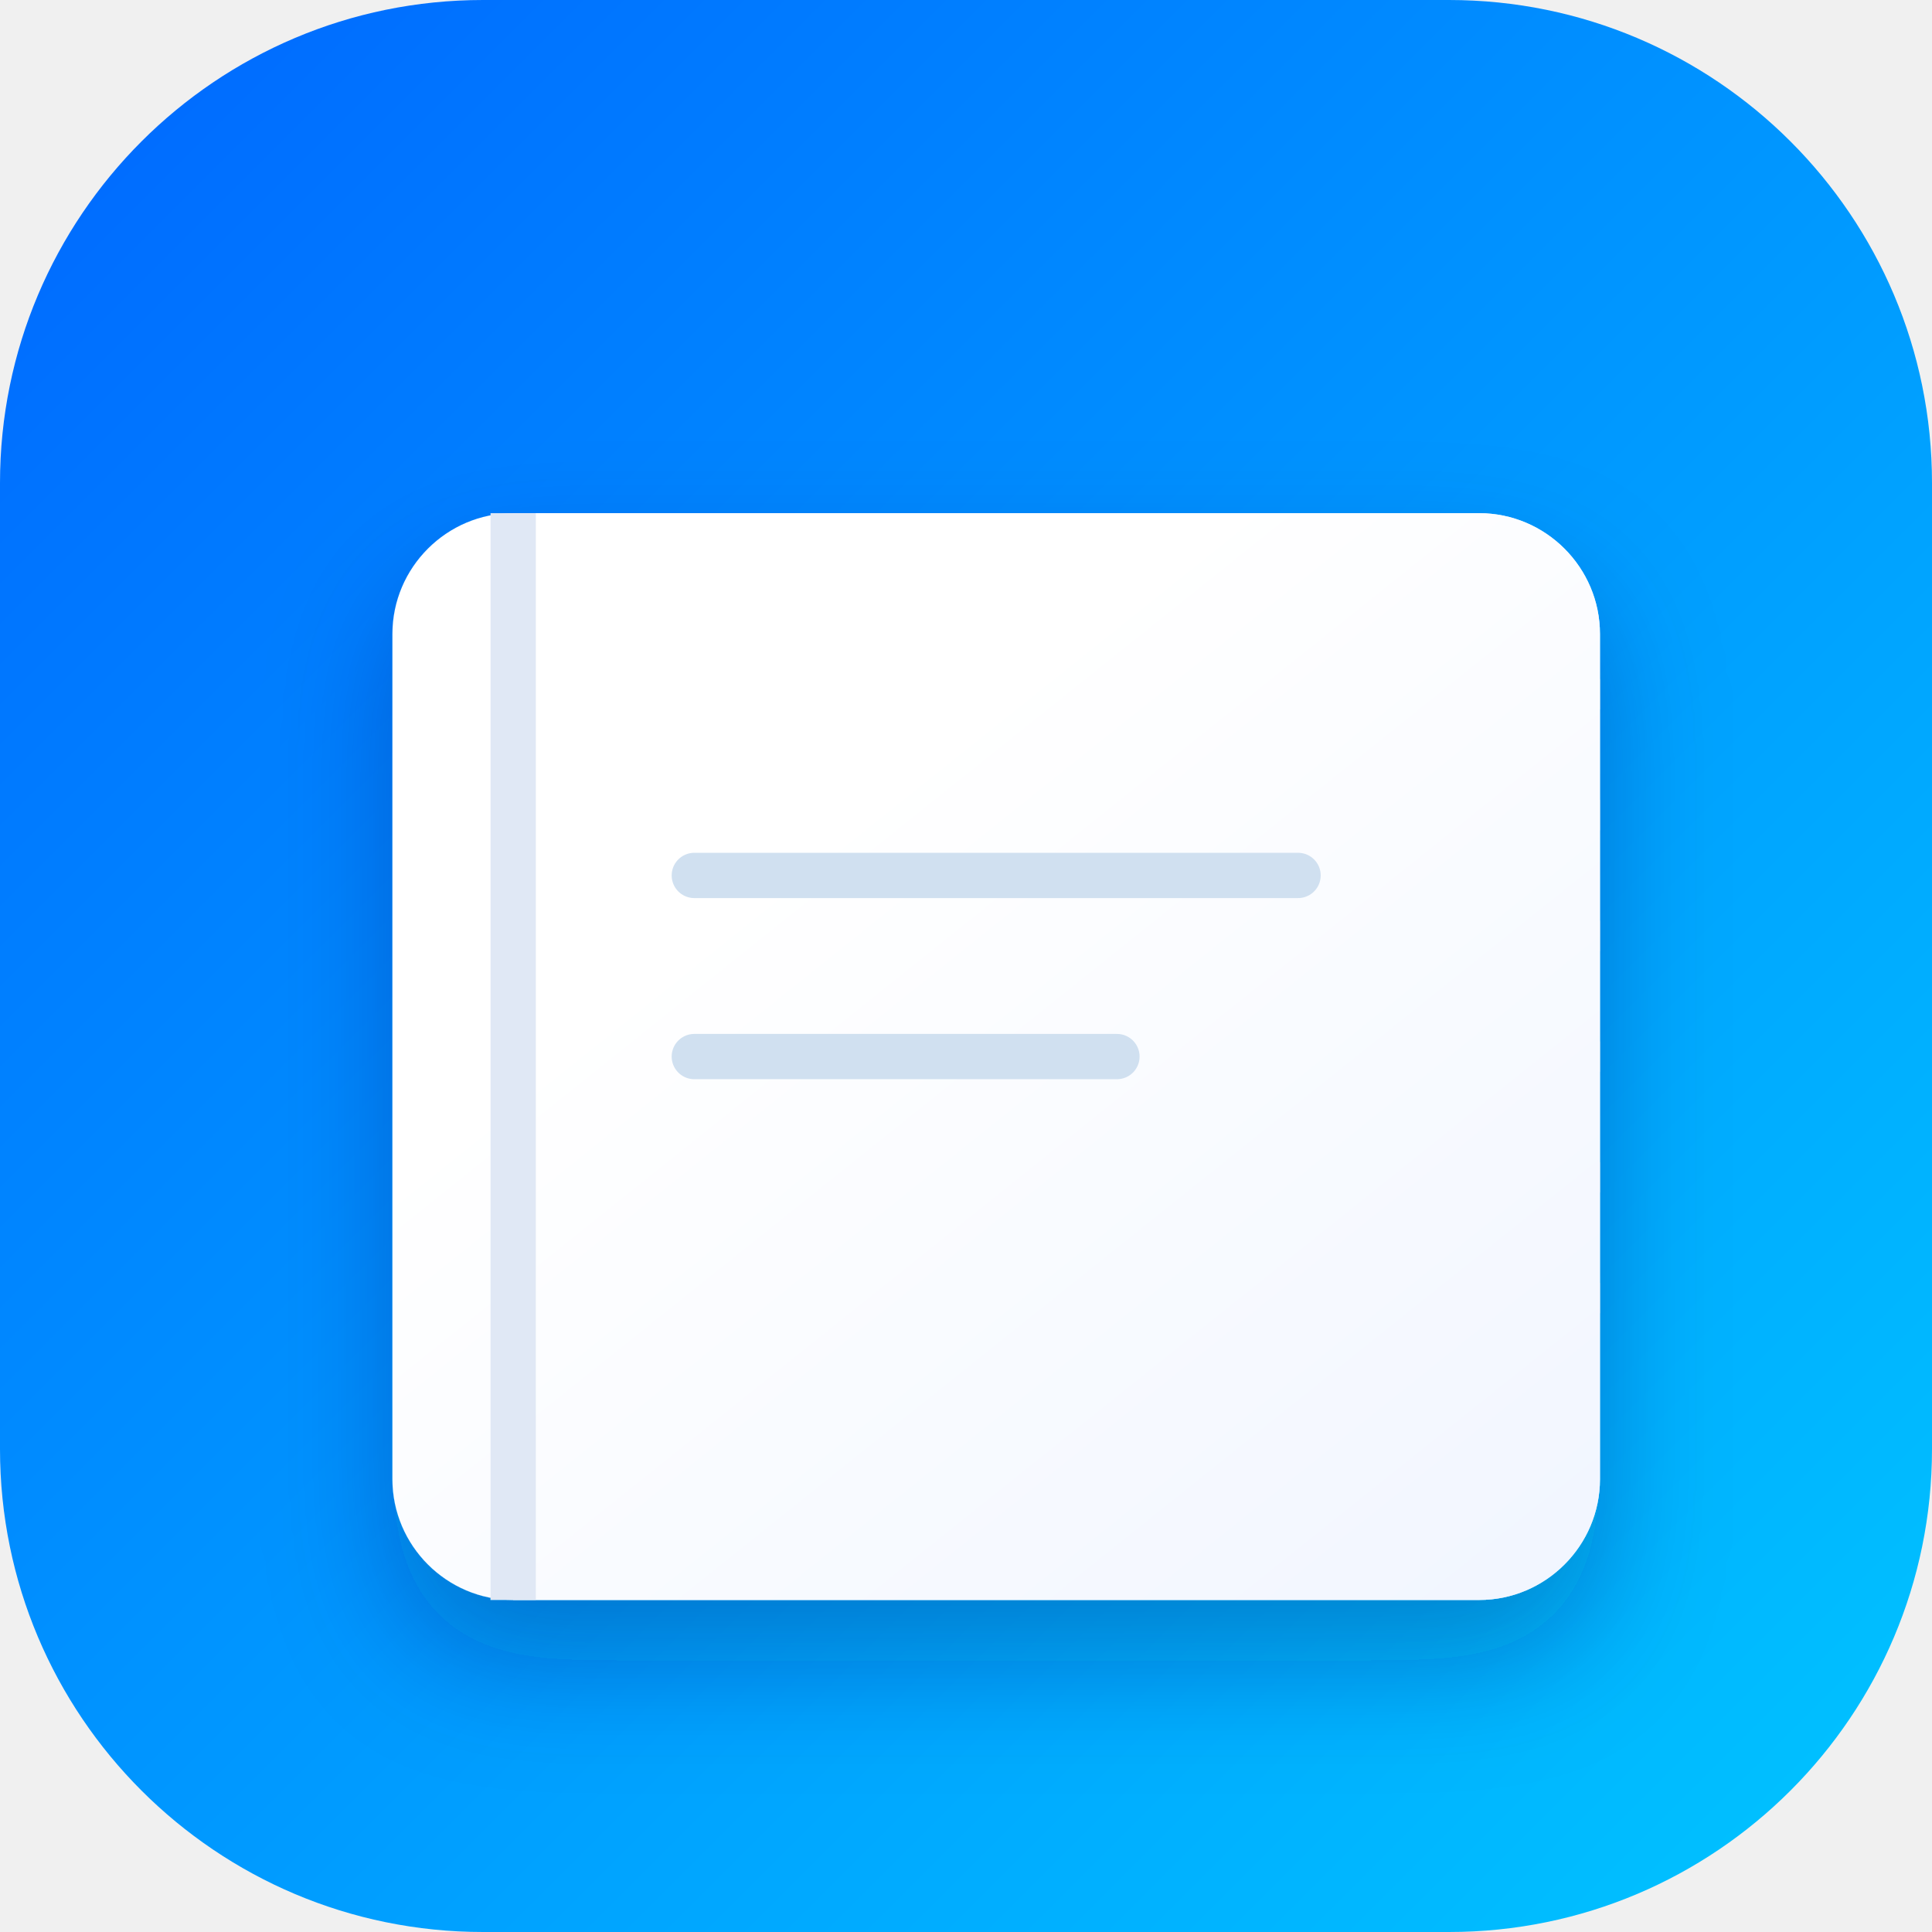
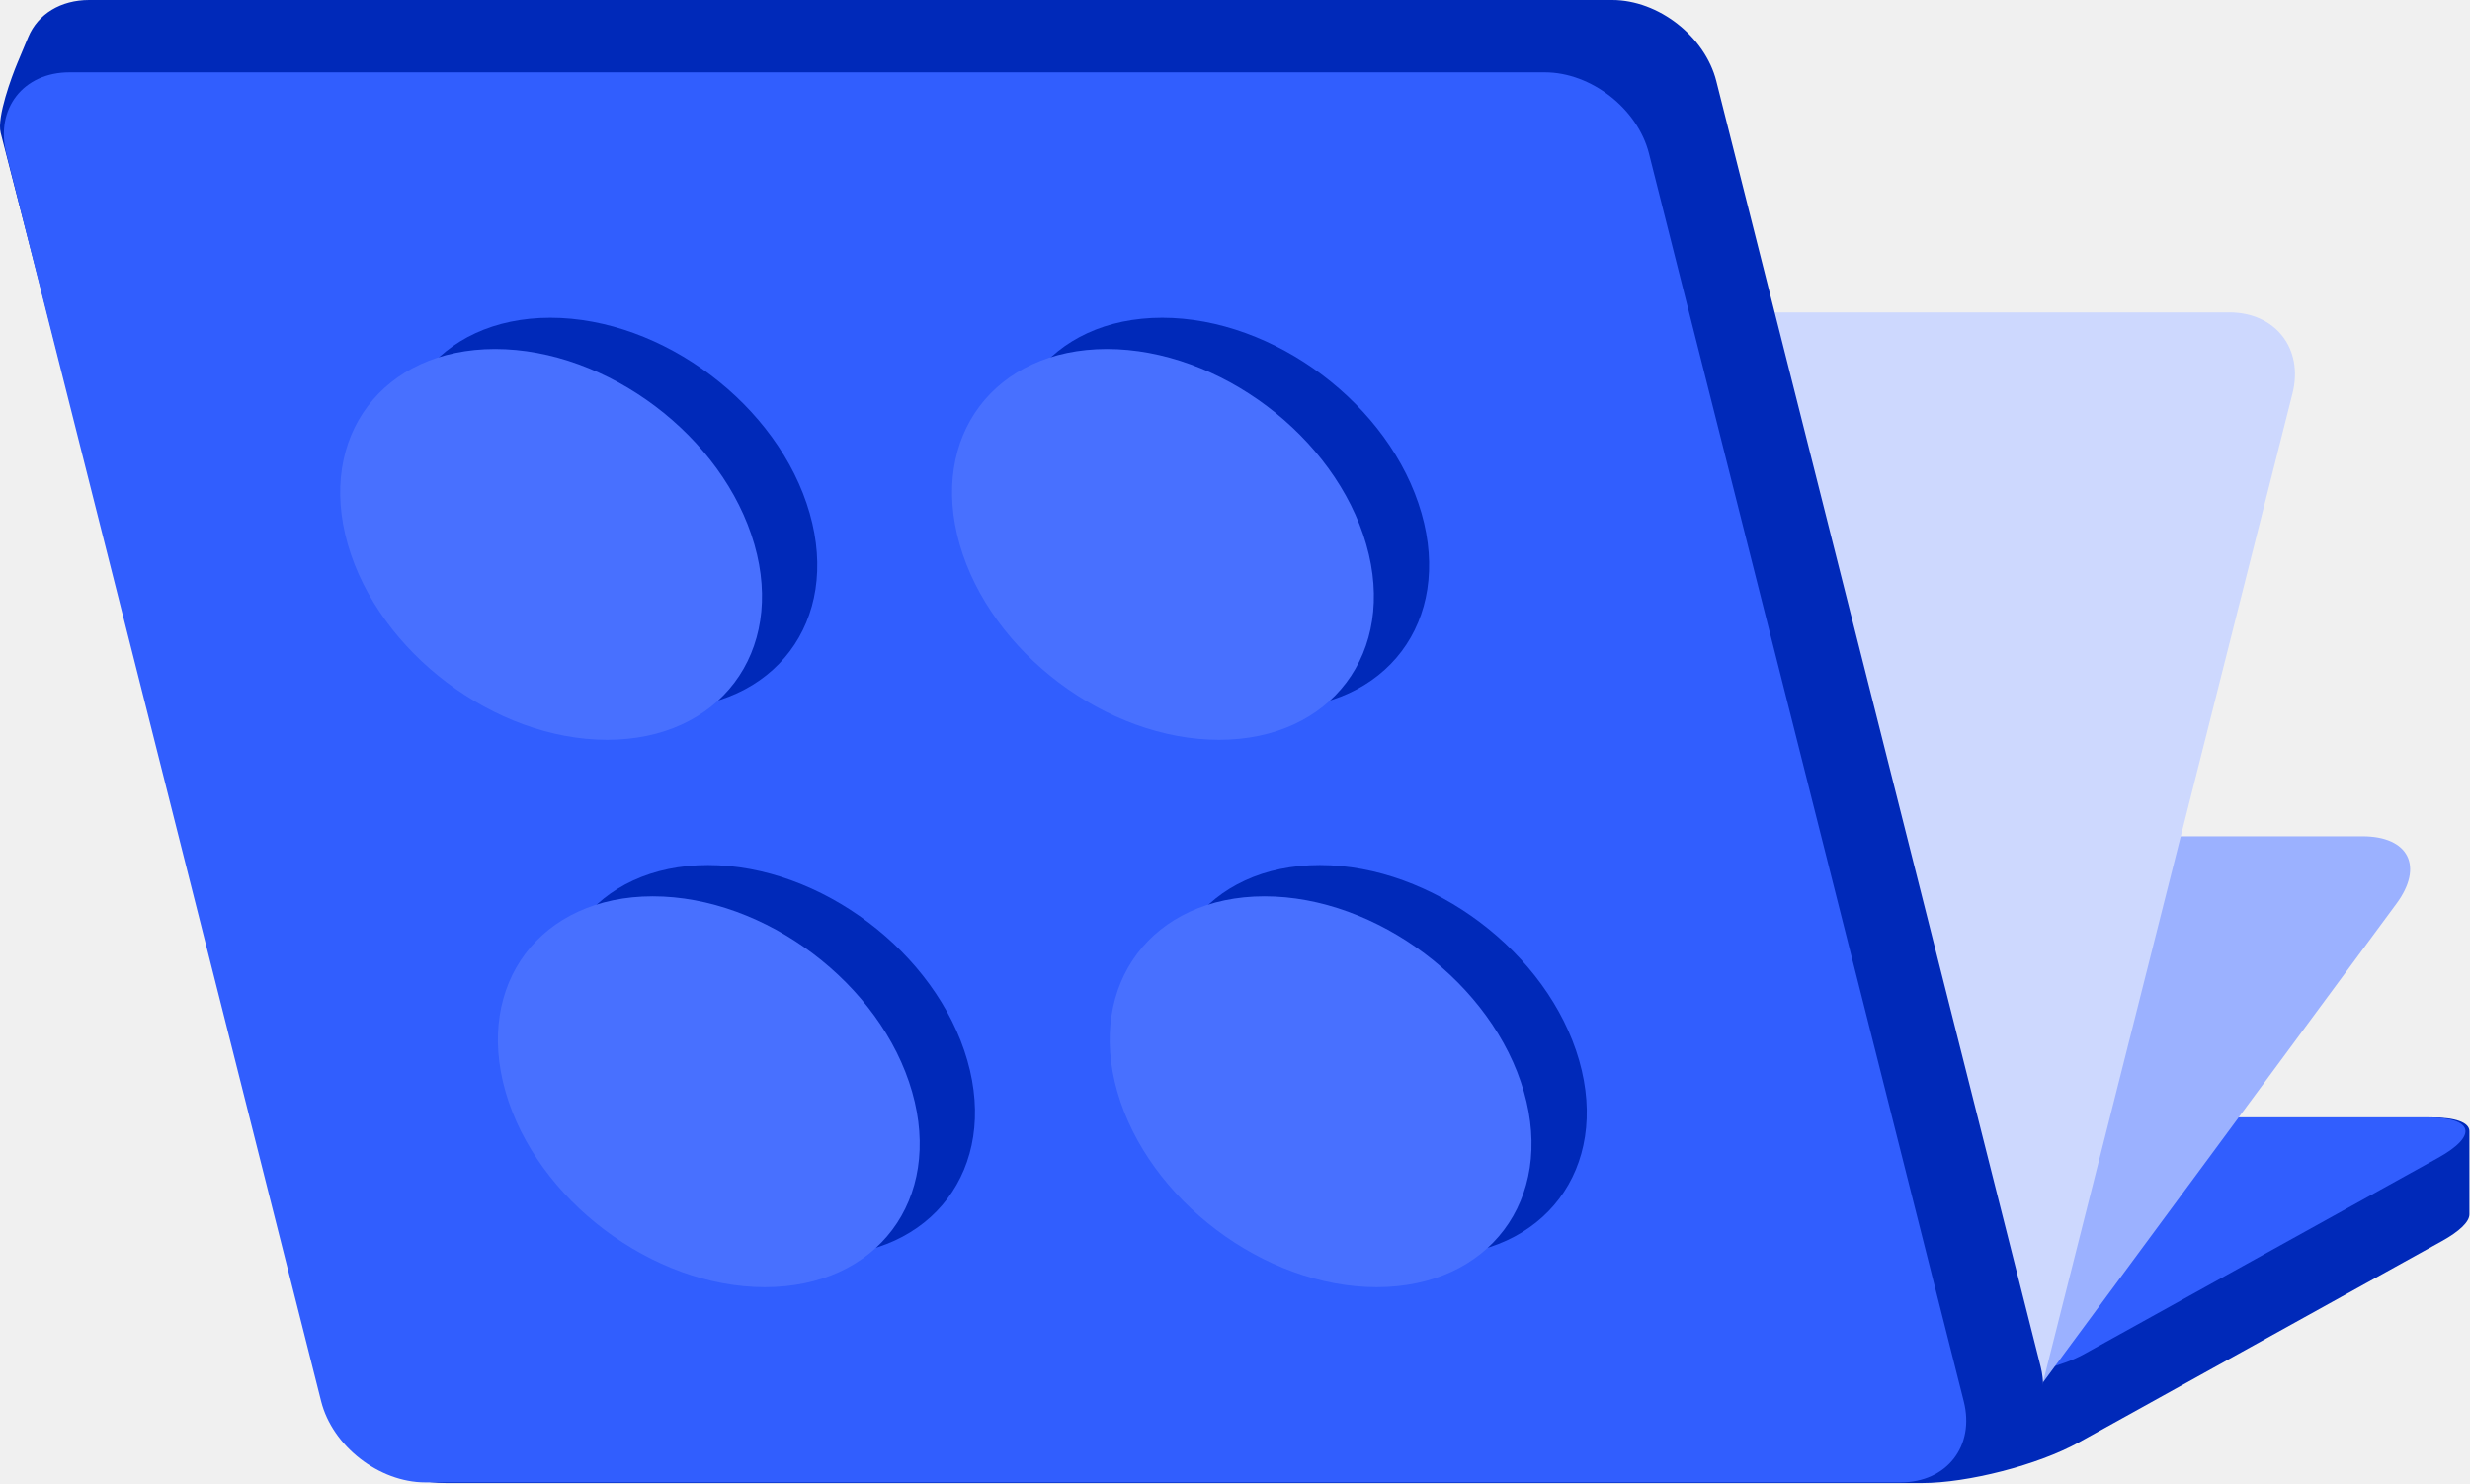
- <svg xmlns="http://www.w3.org/2000/svg" width="64" height="64" viewBox="0 0 64 64" fill="none">
-   <defs>
-     <linearGradient id="bgGradient" x1="0" y1="0" x2="64" y2="64" gradientUnits="userSpaceOnUse">
-       <stop offset="0%" stop-color="#0066FF" />
-       <stop offset="100%" stop-color="#00C6FF" />
-     </linearGradient>
-     <linearGradient id="coverGradient" x1="20" y1="15" x2="44" y2="45" gradientUnits="userSpaceOnUse">
-       <stop offset="0%" stop-color="#FFFFFF" />
-       <stop offset="100%" stop-color="#F0F5FF" />
-     </linearGradient>
-     <filter id="dropShadow" x="-50%" y="-50%" width="200%" height="200%">
-       <feGaussianBlur in="SourceAlpha" stdDeviation="2" result="blur" />
-       <feOffset dx="0" dy="2" result="offsetBlur" />
-       <feFlood flood-color="#002266" flood-opacity="0.3" />
-       <feComposite in2="offsetBlur" operator="in" />
-       <feMerge>
-         <feMergeNode />
-         <feMergeNode in="SourceGraphic" />
-       </feMerge>
-     </filter>
-   </defs>
-   <rect x="0" y="0" width="64" height="64" rx="16" ry="16" fill="url(#bgGradient)" />
-   <g transform="translate(11, 9)" filter="url(#dropShadow)">
-     <path d="M6 8 L38 8 C40.2 8, 42 9.8, 42 12 L42 40 C42 42.2, 40.2 44, 38 44 L6 44" fill="#DDEEFF" />
-     <path d="M6 10 L38 10 C39.1 10, 40 10.9, 40 12 L40 38 C40 39.1, 39.1 40, 38 40 L6 40 Z" fill="#FFFFFF" />
-     <path d="M40 14 L42 14 M40 18 L42 18 M40 22 L42 22 M40 26 L42 26 M40 30 L42 30 M40 34 L42 34" stroke="#C0D0E0" stroke-width="1" />
-     <path d="M6 8 L38 8 C40.2 8, 42 9.8, 42 12 L42 40 C42 42.2, 40.2 44, 38 44 L6 44 C3.8 44, 2 42.2, 2 40 L2 12 C2 9.8, 3.8 8, 6 8 Z" fill="url(#coverGradient)" />
-     <path d="M6 8 L6 44" stroke="#E0E8F5" stroke-width="1.5" />
-     <path d="M12 20 L32 20 M12 26 L26 26" stroke="#D0E0F0" stroke-width="1.5" stroke-linecap="round" />
-   </g>
+ <svg xmlns="http://www.w3.org/2000/svg" width="591" height="355" viewBox="0 0 591 355" fill="none">
+   <path d="M194.914 294.93C196.843 293.852 198.398 292.796 199.51 291.775L204.73 287.02C211.642 280.721 233.113 267.353 246.857 267.353H581.768C587.544 267.353 590.858 268.567 590.858 270.666V290.561C590.858 292.331 588.52 294.601 584.287 296.95L497.345 345.148C487.676 350.504 470.868 354.851 459.815 354.851H106.825C95.771 354.851 94.637 350.504 104.317 345.148L194.914 294.93Z" fill="#0029B9" />
+   <path d="M190.295 277.056C199.964 271.699 216.772 267.353 227.825 267.353H580.815C591.88 267.353 593.003 271.699 583.334 277.056L498.571 324.051C493.736 326.729 485.338 328.897 479.8 328.897H116.801C105.747 328.897 104.624 324.55 114.293 319.193L190.295 277.056Z" fill="#315EFE" />
+   <path d="M180.376 216.203C186.947 207.306 201.235 200.1 212.289 200.1H565.278C576.343 200.1 579.975 207.306 573.415 216.203L488.913 330.655C482.354 339.552 468.065 346.759 457.012 346.759H104.011C92.957 346.759 89.314 339.552 95.885 330.655L180.376 216.203Z" fill="#9BB1FF" />
+   <path d="M155.488 94.148C158.2 83.424 169.356 74.742 180.409 74.742H533.399C544.453 74.742 551.228 83.424 548.527 94.148L488.674 331.381C485.973 342.095 474.817 350.788 463.763 350.788H110.762C99.709 350.788 92.934 342.095 95.646 331.381L155.488 94.148Z" fill="#CDD8FE" />
+   <path d="M6.773 8.829C9.076 3.325 14.553 0 21.324 0H385.753C396.806 0 407.962 8.693 410.663 19.406L488.288 327.069C489.911 333.527 488.129 341.823 483.522 345.431L479.05 348.938C476.122 351.231 472.253 352.388 467.985 352.241L115.858 351.628C105.599 351.276 95.374 341.312 92.094 331.484L37.586 177.096L0.16 31.776C-0.8 28.009 2.83 18.26 4.152 15.094L6.773 8.829Z" fill="#0029B9" />
+   <path d="M1.516 36.713C-1.188 25.988 5.581 17.307 16.637 17.307H369.638C380.692 17.307 391.848 25.988 394.549 36.713L469.87 335.285C472.582 346.01 465.807 354.692 454.753 354.692H101.752C90.699 354.692 79.543 346.01 76.842 335.285L1.516 36.713Z" fill="#315EFE" />
+   <path d="M158.494 169.538C185.358 169.538 201.132 148.605 193.728 122.781C186.323 96.958 158.543 76.024 131.679 76.024C104.816 76.024 89.041 96.958 96.446 122.781C103.85 148.605 131.63 169.538 158.494 169.538Z" fill="#0029B9" />
+   <path d="M145.273 177.018C172.136 177.018 187.911 156.084 180.506 130.261C173.102 104.438 145.322 83.504 118.458 83.504C91.594 83.504 75.82 104.438 83.224 130.261C90.629 156.084 118.409 177.018 145.273 177.018Z" fill="#4870FF" />
+   <path d="M196.227 300.492C223.091 300.492 238.866 279.558 231.461 253.735C224.056 227.911 196.276 206.978 169.413 206.978C142.549 206.978 126.774 227.911 134.179 253.735C141.584 279.558 169.364 300.492 196.227 300.492Z" fill="#0029B9" />
+   <path d="M183.007 307.982C209.871 307.982 225.646 287.048 218.241 261.225C210.836 235.402 183.056 214.468 156.193 214.468C129.329 214.468 113.554 235.402 120.959 261.225C128.363 287.048 156.143 307.982 183.007 307.982Z" fill="#4870FF" />
+   <path d="M304.892 169.538C331.756 169.538 347.531 148.605 340.126 122.781C332.721 96.958 304.941 76.024 278.078 76.024C251.214 76.024 235.439 96.958 242.844 122.781C250.248 148.605 278.028 169.538 304.892 169.538Z" fill="#0029B9" />
+   <path d="M291.671 177.018C318.534 177.018 334.309 156.084 326.904 130.261C319.5 104.438 291.72 83.504 264.856 83.504C237.992 83.504 222.218 104.438 229.622 130.261C237.027 156.084 264.807 177.018 291.671 177.018Z" fill="#4870FF" />
+   <path d="M342.615 300.492C369.479 300.492 385.253 279.558 377.849 253.735C370.444 227.911 342.664 206.978 315.8 206.978C288.937 206.978 273.162 227.911 280.567 253.735C287.971 279.558 315.751 300.492 342.615 300.492Z" fill="#0029B9" />
+   <path d="M329.394 307.982C356.257 307.982 372.032 287.048 364.627 261.225C357.223 235.402 329.443 214.468 302.579 214.468C275.715 214.468 259.941 235.402 267.345 261.225C274.75 287.048 302.53 307.982 329.394 307.982Z" fill="#4870FF" />
</svg>
